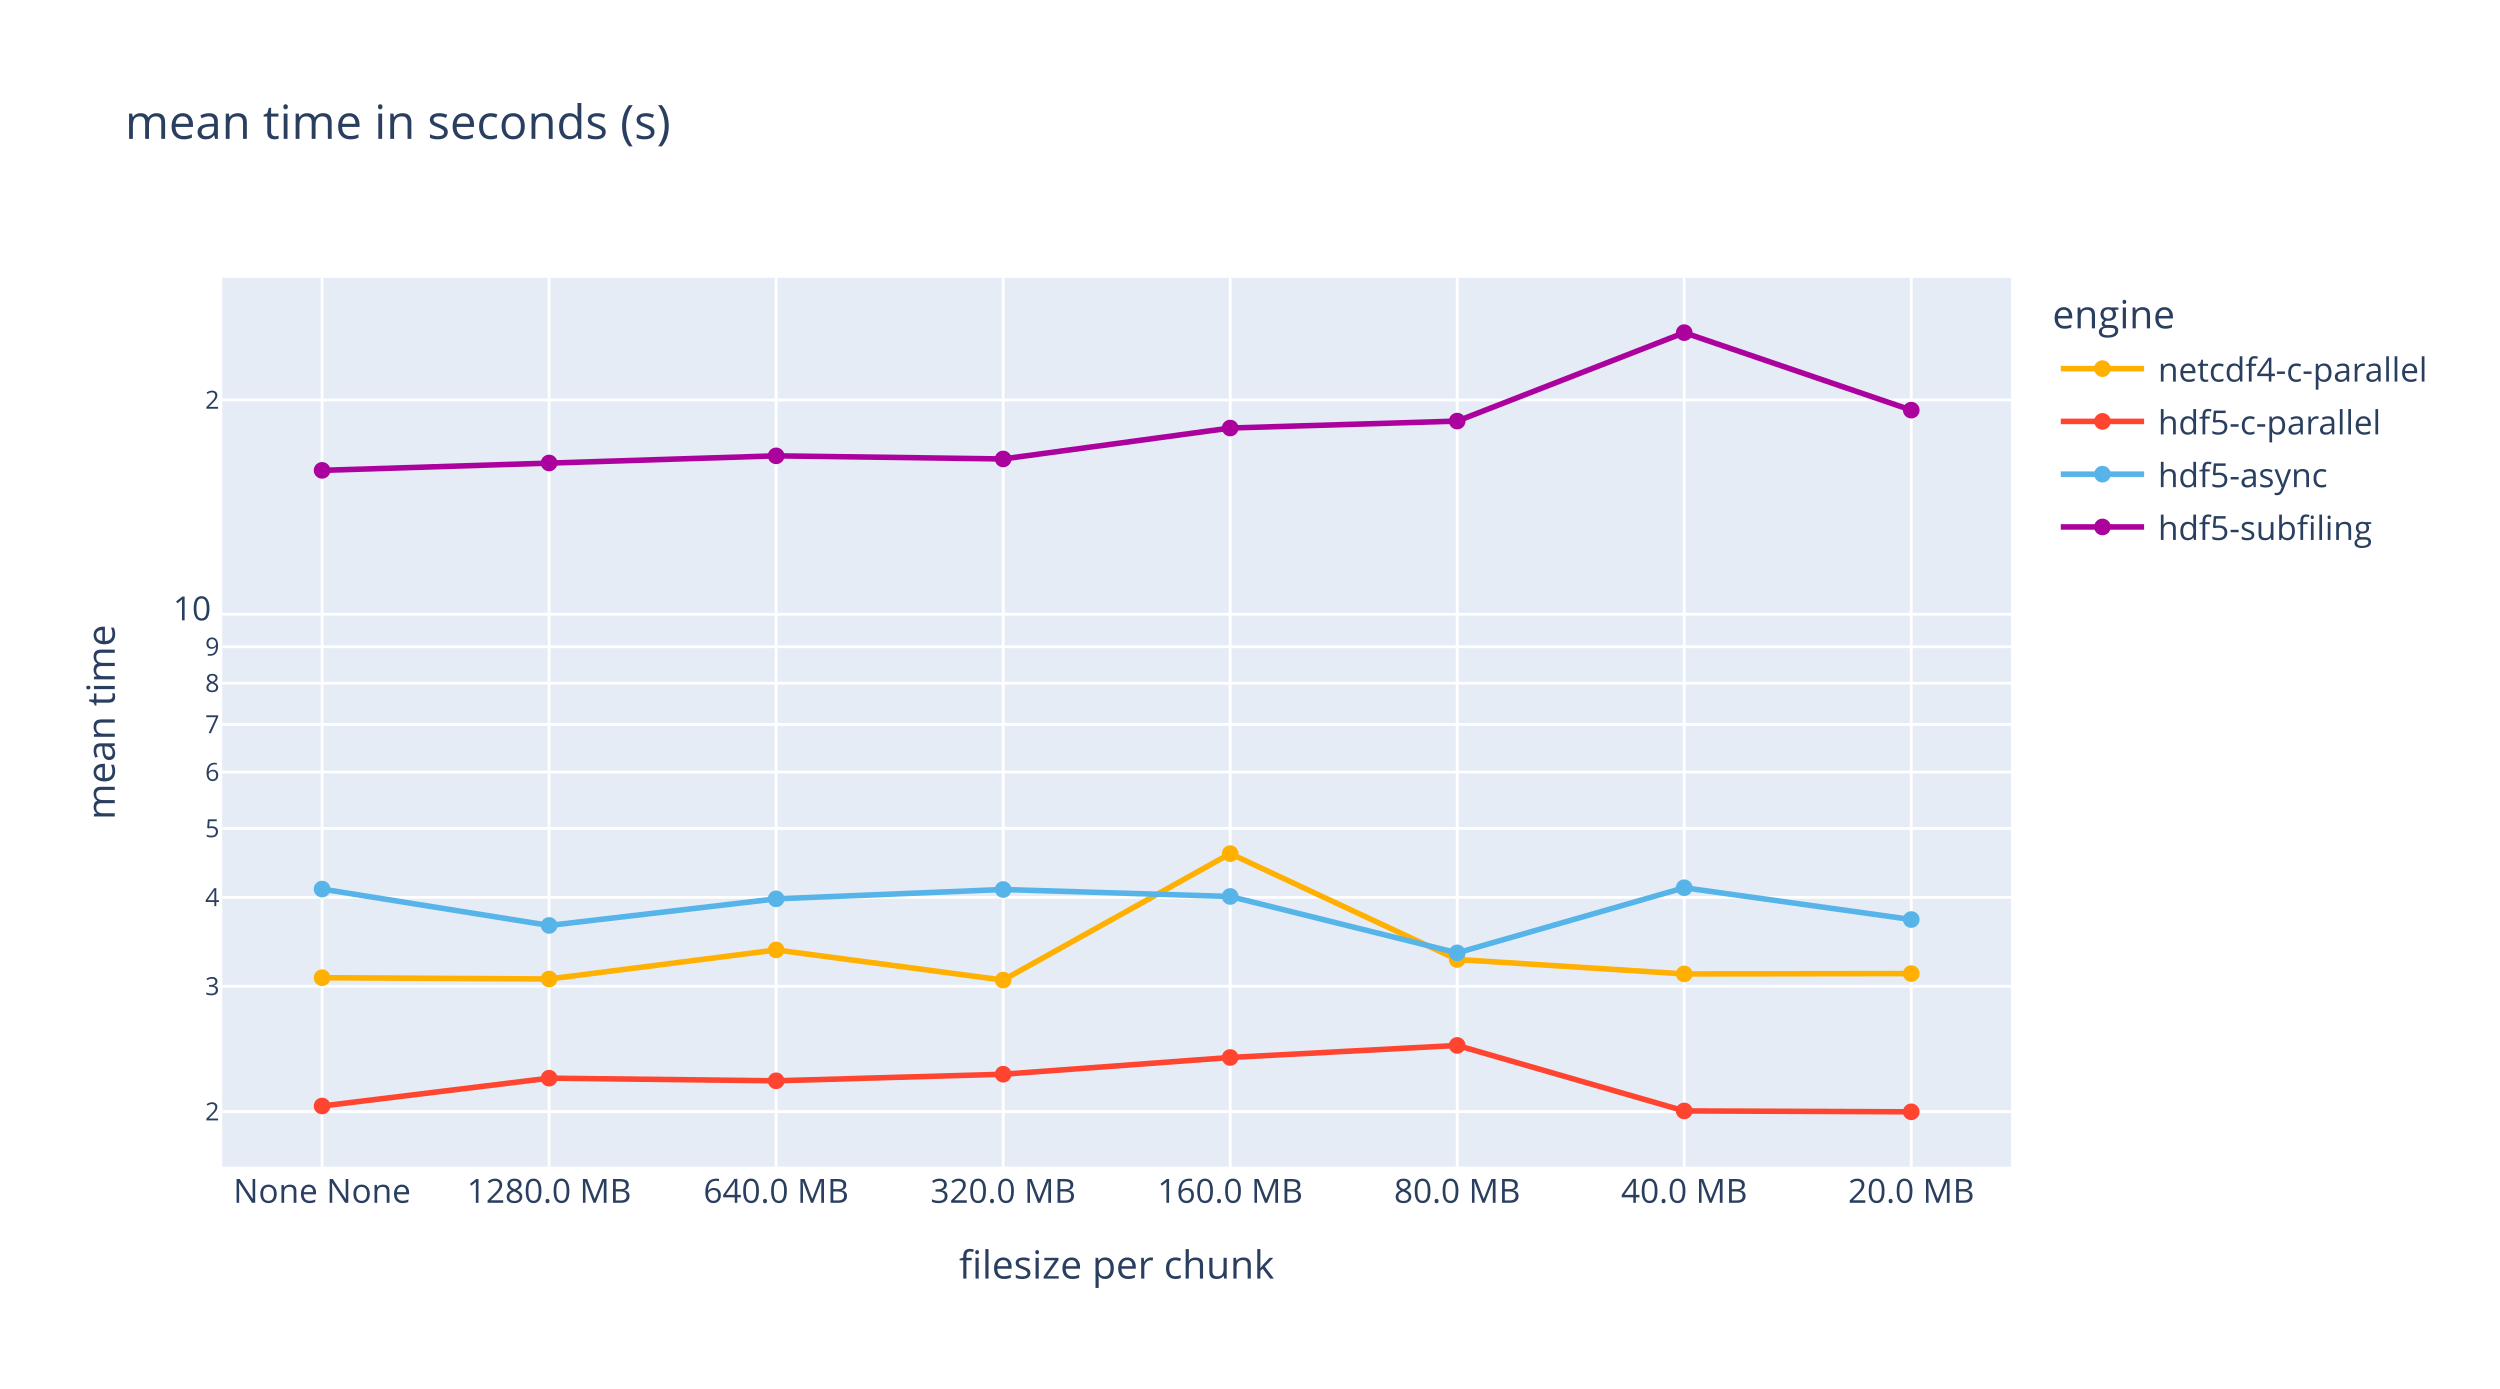
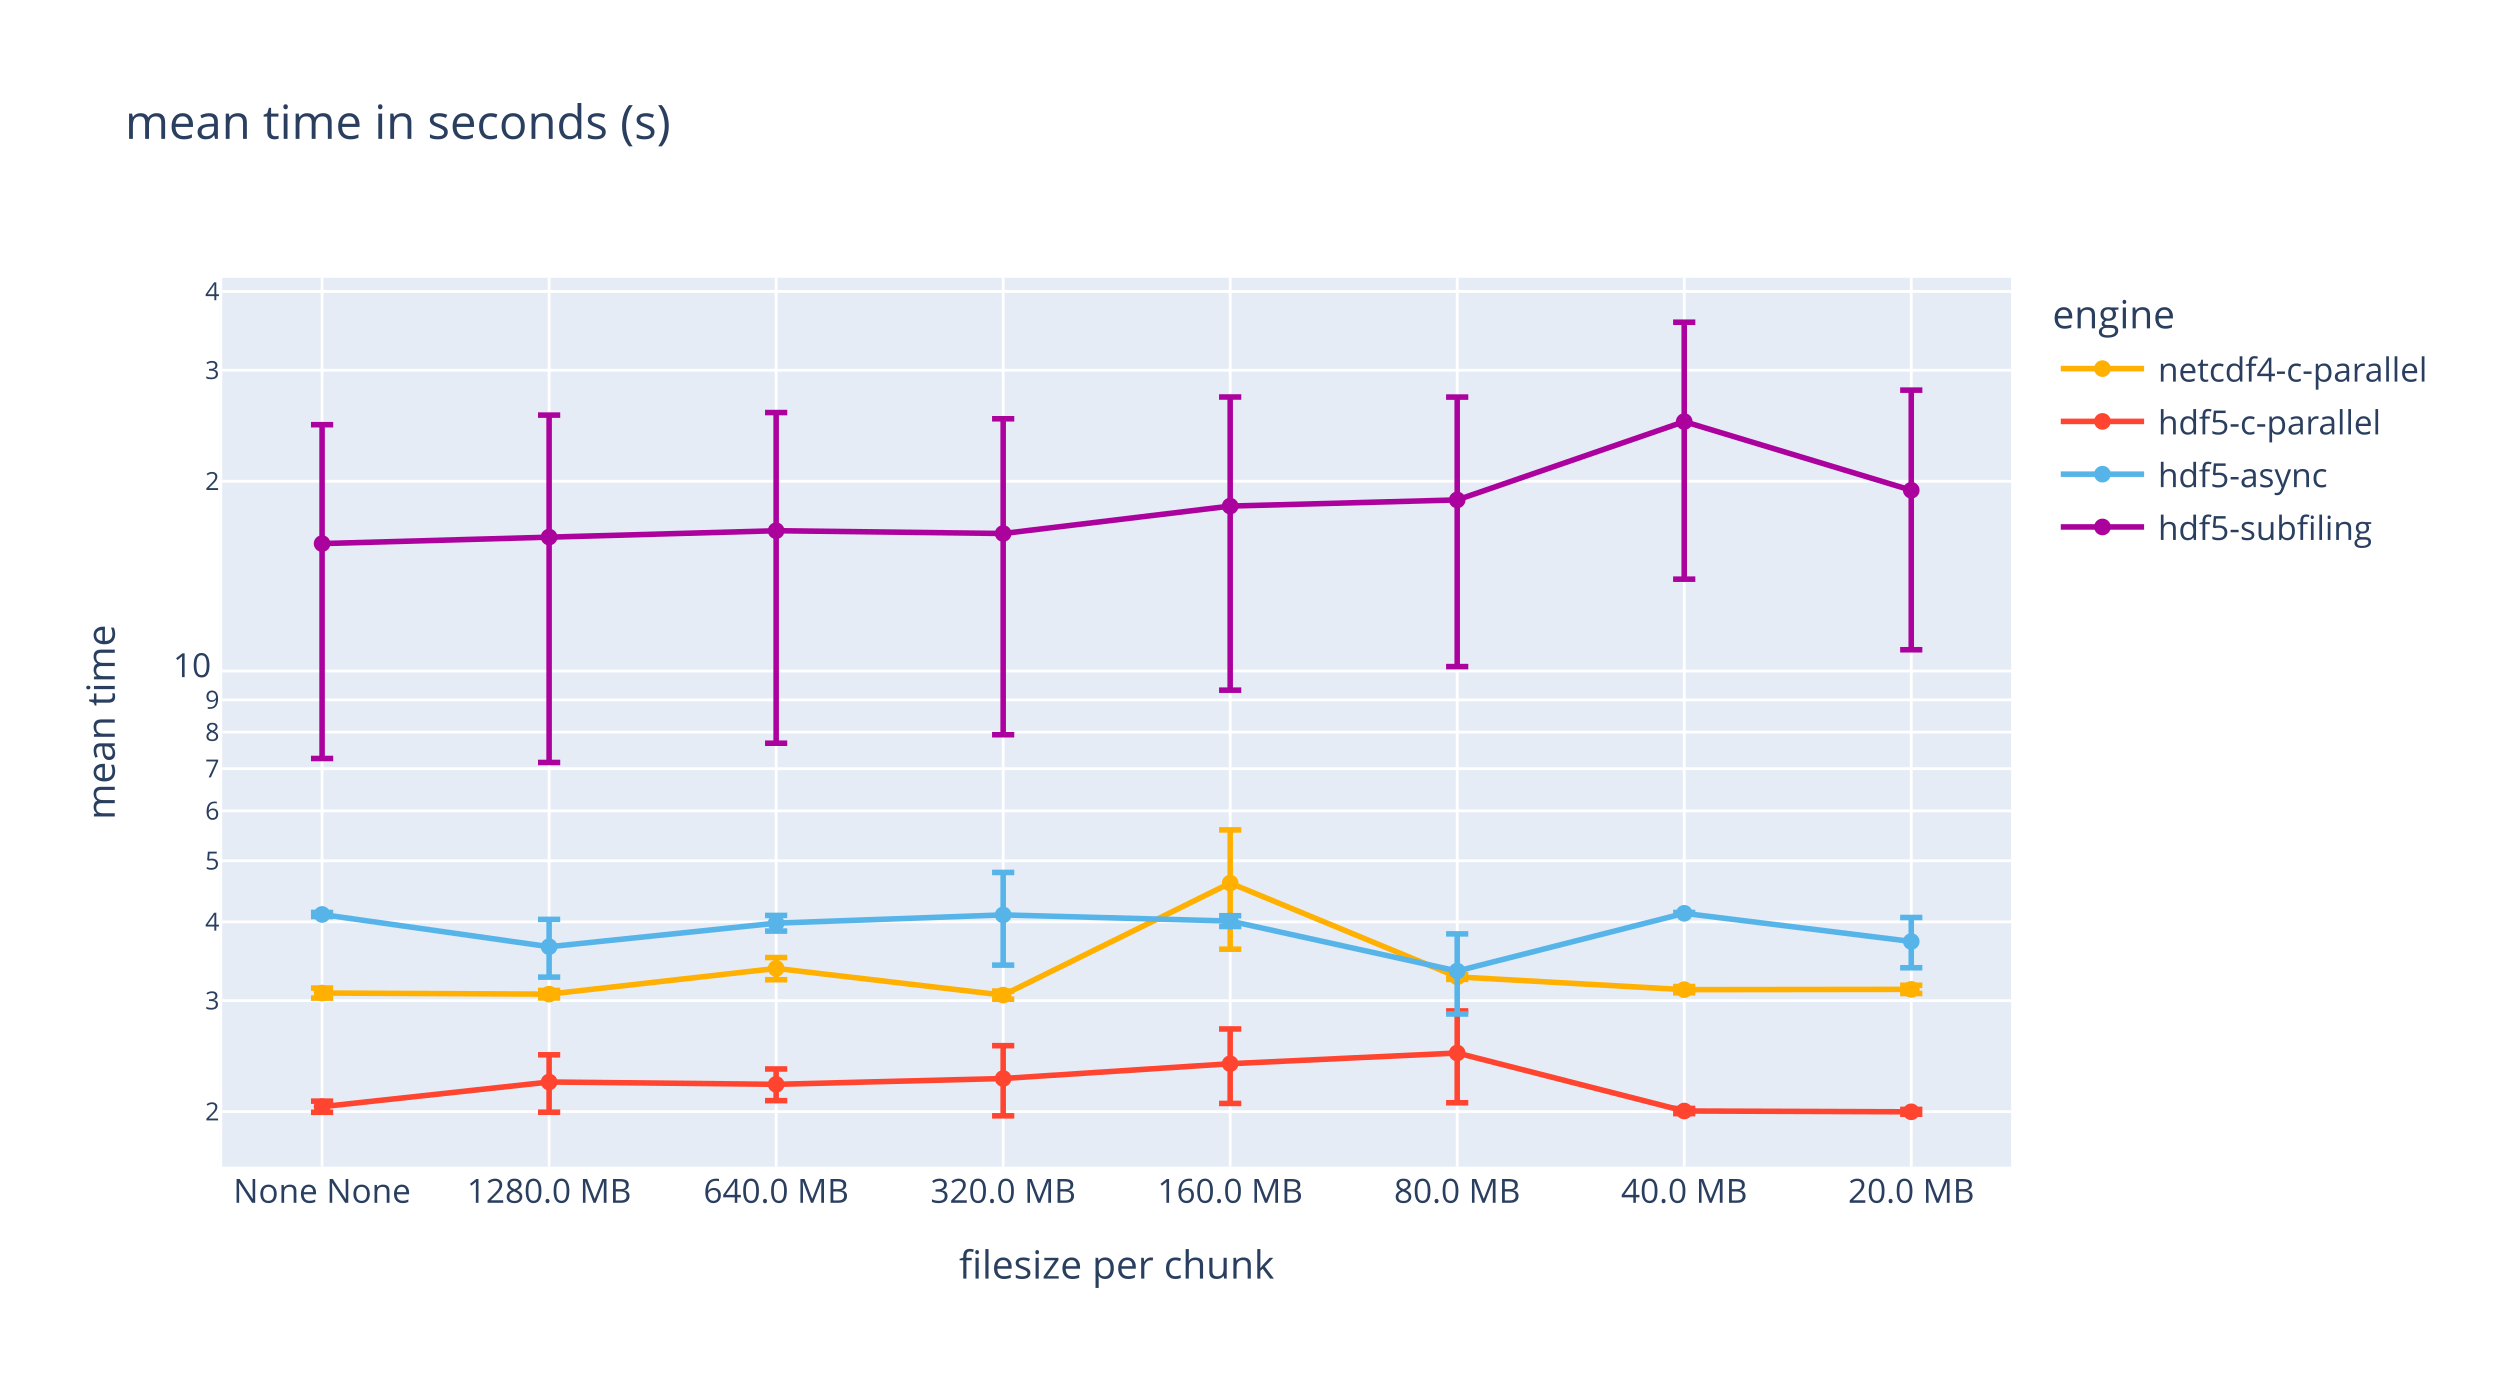
<svg xmlns="http://www.w3.org/2000/svg" class="main-svg" width="900" height="500" style="" viewBox="0 0 900 500">
  <rect x="0" y="0" width="900" height="500" style="fill: rgb(255, 255, 255); fill-opacity: 1;" />
-   <defs id="defs-ee83b2">
+   <defs id="defs-cbd67e">
    <g class="clips">
-       <clipPath id="clipee83b2xyplot" class="plotclip">
+       <clipPath id="clipcbd67exyplot" class="plotclip">
        <rect width="644" height="320" />
      </clipPath>
-       <clipPath class="axesclip" id="clipee83b2x">
+       <clipPath class="axesclip" id="clipcbd67ex">
        <rect x="80" y="0" width="644" height="500" />
      </clipPath>
-       <clipPath class="axesclip" id="clipee83b2y">
+       <clipPath class="axesclip" id="clipcbd67ey">
        <rect x="0" y="100" width="900" height="320" />
      </clipPath>
-       <clipPath class="axesclip" id="clipee83b2xy">
+       <clipPath class="axesclip" id="clipcbd67exy">
        <rect x="80" y="100" width="644" height="320" />
      </clipPath>
    </g>
    <g class="gradients" />
    <g class="patterns" />
  </defs>
  <g class="bglayer">
    <rect class="bg" x="80" y="100" width="644" height="320" style="fill: rgb(229, 236, 246); fill-opacity: 1; stroke-width: 0;" />
  </g>
  <g class="layer-below">
    <g class="imagelayer" />
    <g class="shapelayer" />
  </g>
  <g class="cartesianlayer">
    <g class="subplot xy">
      <g class="layer-subplot">
        <g class="shapelayer" />
        <g class="imagelayer" />
      </g>
      <g class="minor-gridlayer">
        <g class="x" />
        <g class="y" />
      </g>
      <g class="gridlayer">
        <g class="x">
          <path class="xgrid crisp" transform="translate(115.95,0)" d="M0,100v320" style="stroke: rgb(255, 255, 255); stroke-opacity: 1; stroke-width: 1px;" />
          <path class="xgrid crisp" transform="translate(197.68,0)" d="M0,100v320" style="stroke: rgb(255, 255, 255); stroke-opacity: 1; stroke-width: 1px;" />
          <path class="xgrid crisp" transform="translate(279.41,0)" d="M0,100v320" style="stroke: rgb(255, 255, 255); stroke-opacity: 1; stroke-width: 1px;" />
          <path class="xgrid crisp" transform="translate(361.14,0)" d="M0,100v320" style="stroke: rgb(255, 255, 255); stroke-opacity: 1; stroke-width: 1px;" />
          <path class="xgrid crisp" transform="translate(442.86,0)" d="M0,100v320" style="stroke: rgb(255, 255, 255); stroke-opacity: 1; stroke-width: 1px;" />
          <path class="xgrid crisp" transform="translate(524.59,0)" d="M0,100v320" style="stroke: rgb(255, 255, 255); stroke-opacity: 1; stroke-width: 1px;" />
          <path class="xgrid crisp" transform="translate(606.32,0)" d="M0,100v320" style="stroke: rgb(255, 255, 255); stroke-opacity: 1; stroke-width: 1px;" />
          <path class="xgrid crisp" transform="translate(688.05,0)" d="M0,100v320" style="stroke: rgb(255, 255, 255); stroke-opacity: 1; stroke-width: 1px;" />
        </g>
        <g class="y">
-           <path class="ygrid crisp" transform="translate(0,400.18)" d="M80,0h644" style="stroke: rgb(255, 255, 255); stroke-opacity: 1; stroke-width: 1px;" />
-           <path class="ygrid crisp" transform="translate(0,355.07)" d="M80,0h644" style="stroke: rgb(255, 255, 255); stroke-opacity: 1; stroke-width: 1px;" />
-           <path class="ygrid crisp" transform="translate(0,323.06)" d="M80,0h644" style="stroke: rgb(255, 255, 255); stroke-opacity: 1; stroke-width: 1px;" />
-           <path class="ygrid crisp" transform="translate(0,298.24)" d="M80,0h644" style="stroke: rgb(255, 255, 255); stroke-opacity: 1; stroke-width: 1px;" />
-           <path class="ygrid crisp" transform="translate(0,277.95)" d="M80,0h644" style="stroke: rgb(255, 255, 255); stroke-opacity: 1; stroke-width: 1px;" />
-           <path class="ygrid crisp" transform="translate(0,260.8)" d="M80,0h644" style="stroke: rgb(255, 255, 255); stroke-opacity: 1; stroke-width: 1px;" />
-           <path class="ygrid crisp" transform="translate(0,245.94)" d="M80,0h644" style="stroke: rgb(255, 255, 255); stroke-opacity: 1; stroke-width: 1px;" />
-           <path class="ygrid crisp" transform="translate(0,232.84)" d="M80,0h644" style="stroke: rgb(255, 255, 255); stroke-opacity: 1; stroke-width: 1px;" />
-           <path class="ygrid crisp" transform="translate(0,221.12)" d="M80,0h644" style="stroke: rgb(255, 255, 255); stroke-opacity: 1; stroke-width: 1px;" />
-           <path class="ygrid crisp" transform="translate(0,143.99)" d="M80,0h644" style="stroke: rgb(255, 255, 255); stroke-opacity: 1; stroke-width: 1px;" />
+           <path class="ygrid crisp" transform="translate(0,400.19)" d="M80,0h644" style="stroke: rgb(255, 255, 255); stroke-opacity: 1; stroke-width: 1px;" />
+           <path class="ygrid crisp" transform="translate(0,360.23)" d="M80,0h644" style="stroke: rgb(255, 255, 255); stroke-opacity: 1; stroke-width: 1px;" />
+           <path class="ygrid crisp" transform="translate(0,331.88)" d="M80,0h644" style="stroke: rgb(255, 255, 255); stroke-opacity: 1; stroke-width: 1px;" />
+           <path class="ygrid crisp" transform="translate(0,309.88)" d="M80,0h644" style="stroke: rgb(255, 255, 255); stroke-opacity: 1; stroke-width: 1px;" />
+           <path class="ygrid crisp" transform="translate(0,291.91)" d="M80,0h644" style="stroke: rgb(255, 255, 255); stroke-opacity: 1; stroke-width: 1px;" />
+           <path class="ygrid crisp" transform="translate(0,276.72)" d="M80,0h644" style="stroke: rgb(255, 255, 255); stroke-opacity: 1; stroke-width: 1px;" />
+           <path class="ygrid crisp" transform="translate(0,263.56)" d="M80,0h644" style="stroke: rgb(255, 255, 255); stroke-opacity: 1; stroke-width: 1px;" />
+           <path class="ygrid crisp" transform="translate(0,251.95)" d="M80,0h644" style="stroke: rgb(255, 255, 255); stroke-opacity: 1; stroke-width: 1px;" />
+           <path class="ygrid crisp" transform="translate(0,241.57)" d="M80,0h644" style="stroke: rgb(255, 255, 255); stroke-opacity: 1; stroke-width: 1px;" />
+           <path class="ygrid crisp" transform="translate(0,173.25)" d="M80,0h644" style="stroke: rgb(255, 255, 255); stroke-opacity: 1; stroke-width: 1px;" />
+           <path class="ygrid crisp" transform="translate(0,133.29)" d="M80,0h644" style="stroke: rgb(255, 255, 255); stroke-opacity: 1; stroke-width: 1px;" />
+           <path class="ygrid crisp" transform="translate(0,104.93)" d="M80,0h644" style="stroke: rgb(255, 255, 255); stroke-opacity: 1; stroke-width: 1px;" />
        </g>
      </g>
      <g class="zerolinelayer" />
      <g class="layer-between">
        <g class="shapelayer" />
        <g class="imagelayer" />
      </g>
      <path class="xlines-below" />
      <path class="ylines-below" />
      <g class="overlines-below" />
      <g class="xaxislayer-below" />
      <g class="yaxislayer-below" />
      <g class="overaxes-below" />
      <g class="overplot">
-         <g class="xy" transform="translate(80,100)" clip-path="url(#clipee83b2xyplot)">
+         <g class="xy" transform="translate(80,100)" clip-path="url(#clipcbd67exyplot)">
          <g class="scatterlayer mlayer">
-             <g class="trace scatter traceee049a" style="stroke-miterlimit: 2; opacity: 1;">
+             <g class="trace scatter trace03aa80" style="stroke-miterlimit: 2; opacity: 1;">
              <g class="fills" />
-               <g class="errorbars" />
+               <g class="errorbars">
+                 <g class="errorbar">
+                   <path class="yerror" d="M31.95,255.71h8m-4,0V259.31m-4,0h8" style="vector-effect: none; stroke-width: 2px; stroke: rgb(255, 176, 0); stroke-opacity: 1;" />
+                 </g>
+                 <g class="errorbar">
+                   <path class="yerror" d="M113.68,256.56h8m-4,0V259.24m-4,0h8" style="vector-effect: none; stroke-width: 2px; stroke: rgb(255, 176, 0); stroke-opacity: 1;" />
+                 </g>
+                 <g class="errorbar">
+                   <path class="yerror" d="M195.41,244.72h8m-4,0V252.7m-4,0h8" style="vector-effect: none; stroke-width: 2px; stroke: rgb(255, 176, 0); stroke-opacity: 1;" />
+                 </g>
+                 <g class="errorbar">
+                   <path class="yerror" d="M277.14,256.79h8m-4,0V259.71m-4,0h8" style="vector-effect: none; stroke-width: 2px; stroke: rgb(255, 176, 0); stroke-opacity: 1;" />
+                 </g>
+                 <g class="errorbar">
+                   <path class="yerror" d="M358.86,198.76h8m-4,0V241.71m-4,0h8" style="vector-effect: none; stroke-width: 2px; stroke: rgb(255, 176, 0); stroke-opacity: 1;" />
+                 </g>
+                 <g class="errorbar">
+                   <path class="yerror" d="M440.59,250.77h8m-4,0V252.59m-4,0h8" style="vector-effect: none; stroke-width: 2px; stroke: rgb(255, 176, 0); stroke-opacity: 1;" />
+                 </g>
+                 <g class="errorbar">
+                   <path class="yerror" d="M522.32,255.16h8m-4,0V257.41m-4,0h8" style="vector-effect: none; stroke-width: 2px; stroke: rgb(255, 176, 0); stroke-opacity: 1;" />
+                 </g>
+                 <g class="errorbar">
+                   <path class="yerror" d="M604.05,254.7h8m-4,0V257.66m-4,0h8" style="vector-effect: none; stroke-width: 2px; stroke: rgb(255, 176, 0); stroke-opacity: 1;" />
+                 </g>
+               </g>
              <g class="lines">
-                 <path class="js-line" d="M35.95,251.98L117.68,252.43L199.41,241.98L281.14,252.83L362.86,207.3L444.59,245.42L526.32,250.61L608.05,250.49" style="vector-effect: none; fill: none; stroke: rgb(255, 176, 0); stroke-opacity: 1; stroke-width: 2px; opacity: 1;" />
+                 <path class="js-line" d="M35.95,257.49L117.68,257.89L199.41,248.63L281.14,258.24L362.86,217.91L444.59,251.68L526.32,256.28L608.05,256.17" style="vector-effect: none; fill: none; stroke: rgb(255, 176, 0); stroke-opacity: 1; stroke-width: 2px; opacity: 1;" />
              </g>
              <g class="points">
-                 <path class="point plotly-customdata" transform="translate(35.95,251.98)" d="M3,0A3,3 0 1,1 0,-3A3,3 0 0,1 3,0Z" style="opacity: 1; stroke-width: 0px; fill: rgb(255, 176, 0); fill-opacity: 1;" />
-                 <path class="point plotly-customdata" transform="translate(117.68,252.43)" d="M3,0A3,3 0 1,1 0,-3A3,3 0 0,1 3,0Z" style="opacity: 1; stroke-width: 0px; fill: rgb(255, 176, 0); fill-opacity: 1;" />
-                 <path class="point plotly-customdata" transform="translate(199.41,241.98)" d="M3,0A3,3 0 1,1 0,-3A3,3 0 0,1 3,0Z" style="opacity: 1; stroke-width: 0px; fill: rgb(255, 176, 0); fill-opacity: 1;" />
-                 <path class="point plotly-customdata" transform="translate(281.14,252.83)" d="M3,0A3,3 0 1,1 0,-3A3,3 0 0,1 3,0Z" style="opacity: 1; stroke-width: 0px; fill: rgb(255, 176, 0); fill-opacity: 1;" />
-                 <path class="point plotly-customdata" transform="translate(362.86,207.3)" d="M3,0A3,3 0 1,1 0,-3A3,3 0 0,1 3,0Z" style="opacity: 1; stroke-width: 0px; fill: rgb(255, 176, 0); fill-opacity: 1;" />
-                 <path class="point plotly-customdata" transform="translate(444.59,245.42)" d="M3,0A3,3 0 1,1 0,-3A3,3 0 0,1 3,0Z" style="opacity: 1; stroke-width: 0px; fill: rgb(255, 176, 0); fill-opacity: 1;" />
-                 <path class="point plotly-customdata" transform="translate(526.32,250.61)" d="M3,0A3,3 0 1,1 0,-3A3,3 0 0,1 3,0Z" style="opacity: 1; stroke-width: 0px; fill: rgb(255, 176, 0); fill-opacity: 1;" />
-                 <path class="point plotly-customdata" transform="translate(608.05,250.49)" d="M3,0A3,3 0 1,1 0,-3A3,3 0 0,1 3,0Z" style="opacity: 1; stroke-width: 0px; fill: rgb(255, 176, 0); fill-opacity: 1;" />
+                 <path class="point plotly-customdata" transform="translate(35.95,257.49)" d="M3,0A3,3 0 1,1 0,-3A3,3 0 0,1 3,0Z" style="opacity: 1; stroke-width: 0px; fill: rgb(255, 176, 0); fill-opacity: 1;" />
+                 <path class="point plotly-customdata" transform="translate(117.68,257.89)" d="M3,0A3,3 0 1,1 0,-3A3,3 0 0,1 3,0Z" style="opacity: 1; stroke-width: 0px; fill: rgb(255, 176, 0); fill-opacity: 1;" />
+                 <path class="point plotly-customdata" transform="translate(199.41,248.63)" d="M3,0A3,3 0 1,1 0,-3A3,3 0 0,1 3,0Z" style="opacity: 1; stroke-width: 0px; fill: rgb(255, 176, 0); fill-opacity: 1;" />
+                 <path class="point plotly-customdata" transform="translate(281.14,258.24)" d="M3,0A3,3 0 1,1 0,-3A3,3 0 0,1 3,0Z" style="opacity: 1; stroke-width: 0px; fill: rgb(255, 176, 0); fill-opacity: 1;" />
+                 <path class="point plotly-customdata" transform="translate(362.86,217.91)" d="M3,0A3,3 0 1,1 0,-3A3,3 0 0,1 3,0Z" style="opacity: 1; stroke-width: 0px; fill: rgb(255, 176, 0); fill-opacity: 1;" />
+                 <path class="point plotly-customdata" transform="translate(444.59,251.68)" d="M3,0A3,3 0 1,1 0,-3A3,3 0 0,1 3,0Z" style="opacity: 1; stroke-width: 0px; fill: rgb(255, 176, 0); fill-opacity: 1;" />
+                 <path class="point plotly-customdata" transform="translate(526.32,256.28)" d="M3,0A3,3 0 1,1 0,-3A3,3 0 0,1 3,0Z" style="opacity: 1; stroke-width: 0px; fill: rgb(255, 176, 0); fill-opacity: 1;" />
+                 <path class="point plotly-customdata" transform="translate(608.05,256.17)" d="M3,0A3,3 0 1,1 0,-3A3,3 0 0,1 3,0Z" style="opacity: 1; stroke-width: 0px; fill: rgb(255, 176, 0); fill-opacity: 1;" />
              </g>
              <g class="text" />
            </g>
-             <g class="trace scatter trace63696f" style="stroke-miterlimit: 2; opacity: 1;">
+             <g class="trace scatter trace35d9d4" style="stroke-miterlimit: 2; opacity: 1;">
              <g class="fills" />
-               <g class="errorbars" />
+               <g class="errorbars">
+                 <g class="errorbar">
+                   <path class="yerror" d="M31.95,296.41h8m-4,0V300.43m-4,0h8" style="vector-effect: none; stroke-width: 2px; stroke: rgb(255, 68, 48); stroke-opacity: 1;" />
+                 </g>
+                 <g class="errorbar">
+                   <path class="yerror" d="M113.68,279.73h8m-4,0V300.4m-4,0h8" style="vector-effect: none; stroke-width: 2px; stroke: rgb(255, 68, 48); stroke-opacity: 1;" />
+                 </g>
+                 <g class="errorbar">
+                   <path class="yerror" d="M195.41,284.83h8m-4,0V296.23m-4,0h8" style="vector-effect: none; stroke-width: 2px; stroke: rgb(255, 68, 48); stroke-opacity: 1;" />
+                 </g>
+                 <g class="errorbar">
+                   <path class="yerror" d="M277.14,276.44h8m-4,0V301.7m-4,0h8" style="vector-effect: none; stroke-width: 2px; stroke: rgb(255, 68, 48); stroke-opacity: 1;" />
+                 </g>
+                 <g class="errorbar">
+                   <path class="yerror" d="M358.86,270.43h8m-4,0V297.24m-4,0h8" style="vector-effect: none; stroke-width: 2px; stroke: rgb(255, 68, 48); stroke-opacity: 1;" />
+                 </g>
+                 <g class="errorbar">
+                   <path class="yerror" d="M440.59,263.93h8m-4,0V296.99m-4,0h8" style="vector-effect: none; stroke-width: 2px; stroke: rgb(255, 68, 48); stroke-opacity: 1;" />
+                 </g>
+                 <g class="errorbar">
+                   <path class="yerror" d="M522.32,299.04h8m-4,0V300.9m-4,0h8" style="vector-effect: none; stroke-width: 2px; stroke: rgb(255, 68, 48); stroke-opacity: 1;" />
+                 </g>
+                 <g class="errorbar">
+                   <path class="yerror" d="M604.05,299.39h8m-4,0V301.12m-4,0h8" style="vector-effect: none; stroke-width: 2px; stroke: rgb(255, 68, 48); stroke-opacity: 1;" />
+                 </g>
+               </g>
              <g class="lines">
-                 <path class="js-line" d="M35.95,298.16L117.68,288.14L199.41,289.09L281.14,286.72L362.86,280.69L444.59,276.35L526.32,299.93L608.05,300.25" style="vector-effect: none; fill: none; stroke: rgb(255, 68, 48); stroke-opacity: 1; stroke-width: 2px; opacity: 1;" />
+                 <path class="js-line" d="M35.95,298.4L117.68,289.52L199.41,290.36L281.14,288.26L362.86,282.93L444.59,279.08L526.32,299.96L608.05,300.25" style="vector-effect: none; fill: none; stroke: rgb(255, 68, 48); stroke-opacity: 1; stroke-width: 2px; opacity: 1;" />
              </g>
              <g class="points">
-                 <path class="point plotly-customdata" transform="translate(35.95,298.16)" d="M3,0A3,3 0 1,1 0,-3A3,3 0 0,1 3,0Z" style="opacity: 1; stroke-width: 0px; fill: rgb(255, 68, 48); fill-opacity: 1;" />
-                 <path class="point plotly-customdata" transform="translate(117.68,288.14)" d="M3,0A3,3 0 1,1 0,-3A3,3 0 0,1 3,0Z" style="opacity: 1; stroke-width: 0px; fill: rgb(255, 68, 48); fill-opacity: 1;" />
-                 <path class="point plotly-customdata" transform="translate(199.41,289.09)" d="M3,0A3,3 0 1,1 0,-3A3,3 0 0,1 3,0Z" style="opacity: 1; stroke-width: 0px; fill: rgb(255, 68, 48); fill-opacity: 1;" />
-                 <path class="point plotly-customdata" transform="translate(281.14,286.72)" d="M3,0A3,3 0 1,1 0,-3A3,3 0 0,1 3,0Z" style="opacity: 1; stroke-width: 0px; fill: rgb(255, 68, 48); fill-opacity: 1;" />
-                 <path class="point plotly-customdata" transform="translate(362.86,280.69)" d="M3,0A3,3 0 1,1 0,-3A3,3 0 0,1 3,0Z" style="opacity: 1; stroke-width: 0px; fill: rgb(255, 68, 48); fill-opacity: 1;" />
-                 <path class="point plotly-customdata" transform="translate(444.59,276.35)" d="M3,0A3,3 0 1,1 0,-3A3,3 0 0,1 3,0Z" style="opacity: 1; stroke-width: 0px; fill: rgb(255, 68, 48); fill-opacity: 1;" />
-                 <path class="point plotly-customdata" transform="translate(526.32,299.93)" d="M3,0A3,3 0 1,1 0,-3A3,3 0 0,1 3,0Z" style="opacity: 1; stroke-width: 0px; fill: rgb(255, 68, 48); fill-opacity: 1;" />
+                 <path class="point plotly-customdata" transform="translate(35.95,298.4)" d="M3,0A3,3 0 1,1 0,-3A3,3 0 0,1 3,0Z" style="opacity: 1; stroke-width: 0px; fill: rgb(255, 68, 48); fill-opacity: 1;" />
+                 <path class="point plotly-customdata" transform="translate(117.68,289.52)" d="M3,0A3,3 0 1,1 0,-3A3,3 0 0,1 3,0Z" style="opacity: 1; stroke-width: 0px; fill: rgb(255, 68, 48); fill-opacity: 1;" />
+                 <path class="point plotly-customdata" transform="translate(199.41,290.36)" d="M3,0A3,3 0 1,1 0,-3A3,3 0 0,1 3,0Z" style="opacity: 1; stroke-width: 0px; fill: rgb(255, 68, 48); fill-opacity: 1;" />
+                 <path class="point plotly-customdata" transform="translate(281.14,288.26)" d="M3,0A3,3 0 1,1 0,-3A3,3 0 0,1 3,0Z" style="opacity: 1; stroke-width: 0px; fill: rgb(255, 68, 48); fill-opacity: 1;" />
+                 <path class="point plotly-customdata" transform="translate(362.86,282.93)" d="M3,0A3,3 0 1,1 0,-3A3,3 0 0,1 3,0Z" style="opacity: 1; stroke-width: 0px; fill: rgb(255, 68, 48); fill-opacity: 1;" />
+                 <path class="point plotly-customdata" transform="translate(444.59,279.08)" d="M3,0A3,3 0 1,1 0,-3A3,3 0 0,1 3,0Z" style="opacity: 1; stroke-width: 0px; fill: rgb(255, 68, 48); fill-opacity: 1;" />
+                 <path class="point plotly-customdata" transform="translate(526.32,299.96)" d="M3,0A3,3 0 1,1 0,-3A3,3 0 0,1 3,0Z" style="opacity: 1; stroke-width: 0px; fill: rgb(255, 68, 48); fill-opacity: 1;" />
                <path class="point plotly-customdata" transform="translate(608.05,300.25)" d="M3,0A3,3 0 1,1 0,-3A3,3 0 0,1 3,0Z" style="opacity: 1; stroke-width: 0px; fill: rgb(255, 68, 48); fill-opacity: 1;" />
              </g>
              <g class="text" />
            </g>
-             <g class="trace scatter tracef0e44a" style="stroke-miterlimit: 2; opacity: 1;">
+             <g class="trace scatter trace19da3f" style="stroke-miterlimit: 2; opacity: 1;">
              <g class="fills" />
-               <g class="errorbars" />
+               <g class="errorbars">
+                 <g class="errorbar">
+                   <path class="yerror" d="M31.95,228.48h8m-4,0V229.95m-4,0h8" style="vector-effect: none; stroke-width: 2px; stroke: rgb(86, 180, 233); stroke-opacity: 1;" />
+                 </g>
+                 <g class="errorbar">
+                   <path class="yerror" d="M113.68,230.98h8m-4,0V251.76m-4,0h8" style="vector-effect: none; stroke-width: 2px; stroke: rgb(86, 180, 233); stroke-opacity: 1;" />
+                 </g>
+                 <g class="errorbar">
+                   <path class="yerror" d="M195.41,229.55h8m-4,0V235.19m-4,0h8" style="vector-effect: none; stroke-width: 2px; stroke: rgb(86, 180, 233); stroke-opacity: 1;" />
+                 </g>
+                 <g class="errorbar">
+                   <path class="yerror" d="M277.14,214.08h8m-4,0V247.44m-4,0h8" style="vector-effect: none; stroke-width: 2px; stroke: rgb(86, 180, 233); stroke-opacity: 1;" />
+                 </g>
+                 <g class="errorbar">
+                   <path class="yerror" d="M358.86,229.66h8m-4,0V233.53m-4,0h8" style="vector-effect: none; stroke-width: 2px; stroke: rgb(86, 180, 233); stroke-opacity: 1;" />
+                 </g>
+                 <g class="errorbar">
+                   <path class="yerror" d="M440.59,236.2h8m-4,0V265.04m-4,0h8" style="vector-effect: none; stroke-width: 2px; stroke: rgb(86, 180, 233); stroke-opacity: 1;" />
+                 </g>
+                 <g class="errorbar">
+                   <path class="yerror" d="M522.32,228.48h8m-4,0V229.11m-4,0h8" style="vector-effect: none; stroke-width: 2px; stroke: rgb(86, 180, 233); stroke-opacity: 1;" />
+                 </g>
+                 <g class="errorbar">
+                   <path class="yerror" d="M604.05,230.3h8m-4,0V248.39m-4,0h8" style="vector-effect: none; stroke-width: 2px; stroke: rgb(86, 180, 233); stroke-opacity: 1;" />
+                 </g>
+               </g>
              <g class="lines">
-                 <path class="js-line" d="M35.95,220.06L117.68,233.16L199.41,223.58L281.14,220.22L362.86,222.73L444.59,243.04L526.32,219.58L608.05,231.03" style="vector-effect: none; fill: none; stroke: rgb(86, 180, 233); stroke-opacity: 1; stroke-width: 2px; opacity: 1;" />
+                 <path class="js-line" d="M35.95,229.21L117.68,240.82L199.41,232.33L281.14,229.36L362.86,231.58L444.59,249.57L526.32,228.79L608.05,238.93" style="vector-effect: none; fill: none; stroke: rgb(86, 180, 233); stroke-opacity: 1; stroke-width: 2px; opacity: 1;" />
              </g>
              <g class="points">
-                 <path class="point plotly-customdata" transform="translate(35.95,220.06)" d="M3,0A3,3 0 1,1 0,-3A3,3 0 0,1 3,0Z" style="opacity: 1; stroke-width: 0px; fill: rgb(86, 180, 233); fill-opacity: 1;" />
-                 <path class="point plotly-customdata" transform="translate(117.68,233.16)" d="M3,0A3,3 0 1,1 0,-3A3,3 0 0,1 3,0Z" style="opacity: 1; stroke-width: 0px; fill: rgb(86, 180, 233); fill-opacity: 1;" />
-                 <path class="point plotly-customdata" transform="translate(199.41,223.58)" d="M3,0A3,3 0 1,1 0,-3A3,3 0 0,1 3,0Z" style="opacity: 1; stroke-width: 0px; fill: rgb(86, 180, 233); fill-opacity: 1;" />
-                 <path class="point plotly-customdata" transform="translate(281.14,220.22)" d="M3,0A3,3 0 1,1 0,-3A3,3 0 0,1 3,0Z" style="opacity: 1; stroke-width: 0px; fill: rgb(86, 180, 233); fill-opacity: 1;" />
-                 <path class="point plotly-customdata" transform="translate(362.86,222.73)" d="M3,0A3,3 0 1,1 0,-3A3,3 0 0,1 3,0Z" style="opacity: 1; stroke-width: 0px; fill: rgb(86, 180, 233); fill-opacity: 1;" />
-                 <path class="point plotly-customdata" transform="translate(444.59,243.04)" d="M3,0A3,3 0 1,1 0,-3A3,3 0 0,1 3,0Z" style="opacity: 1; stroke-width: 0px; fill: rgb(86, 180, 233); fill-opacity: 1;" />
-                 <path class="point plotly-customdata" transform="translate(526.32,219.58)" d="M3,0A3,3 0 1,1 0,-3A3,3 0 0,1 3,0Z" style="opacity: 1; stroke-width: 0px; fill: rgb(86, 180, 233); fill-opacity: 1;" />
-                 <path class="point plotly-customdata" transform="translate(608.05,231.03)" d="M3,0A3,3 0 1,1 0,-3A3,3 0 0,1 3,0Z" style="opacity: 1; stroke-width: 0px; fill: rgb(86, 180, 233); fill-opacity: 1;" />
+                 <path class="point plotly-customdata" transform="translate(35.95,229.21)" d="M3,0A3,3 0 1,1 0,-3A3,3 0 0,1 3,0Z" style="opacity: 1; stroke-width: 0px; fill: rgb(86, 180, 233); fill-opacity: 1;" />
+                 <path class="point plotly-customdata" transform="translate(117.68,240.82)" d="M3,0A3,3 0 1,1 0,-3A3,3 0 0,1 3,0Z" style="opacity: 1; stroke-width: 0px; fill: rgb(86, 180, 233); fill-opacity: 1;" />
+                 <path class="point plotly-customdata" transform="translate(199.41,232.33)" d="M3,0A3,3 0 1,1 0,-3A3,3 0 0,1 3,0Z" style="opacity: 1; stroke-width: 0px; fill: rgb(86, 180, 233); fill-opacity: 1;" />
+                 <path class="point plotly-customdata" transform="translate(281.14,229.36)" d="M3,0A3,3 0 1,1 0,-3A3,3 0 0,1 3,0Z" style="opacity: 1; stroke-width: 0px; fill: rgb(86, 180, 233); fill-opacity: 1;" />
+                 <path class="point plotly-customdata" transform="translate(362.86,231.58)" d="M3,0A3,3 0 1,1 0,-3A3,3 0 0,1 3,0Z" style="opacity: 1; stroke-width: 0px; fill: rgb(86, 180, 233); fill-opacity: 1;" />
+                 <path class="point plotly-customdata" transform="translate(444.59,249.57)" d="M3,0A3,3 0 1,1 0,-3A3,3 0 0,1 3,0Z" style="opacity: 1; stroke-width: 0px; fill: rgb(86, 180, 233); fill-opacity: 1;" />
+                 <path class="point plotly-customdata" transform="translate(526.32,228.79)" d="M3,0A3,3 0 1,1 0,-3A3,3 0 0,1 3,0Z" style="opacity: 1; stroke-width: 0px; fill: rgb(86, 180, 233); fill-opacity: 1;" />
+                 <path class="point plotly-customdata" transform="translate(608.05,238.93)" d="M3,0A3,3 0 1,1 0,-3A3,3 0 0,1 3,0Z" style="opacity: 1; stroke-width: 0px; fill: rgb(86, 180, 233); fill-opacity: 1;" />
              </g>
              <g class="text" />
            </g>
-             <g class="trace scatter trace399021" style="stroke-miterlimit: 2; opacity: 1;">
+             <g class="trace scatter trace26fca0" style="stroke-miterlimit: 2; opacity: 1;">
              <g class="fills" />
-               <g class="errorbars" />
+               <g class="errorbars">
+                 <g class="errorbar">
+                   <path class="yerror" d="M31.95,52.89h8m-4,0V173.06m-4,0h8" style="vector-effect: none; stroke-width: 2px; stroke: rgb(171, 2, 158); stroke-opacity: 1;" />
+                 </g>
+                 <g class="errorbar">
+                   <path class="yerror" d="M113.68,49.44h8m-4,0V174.49m-4,0h8" style="vector-effect: none; stroke-width: 2px; stroke: rgb(171, 2, 158); stroke-opacity: 1;" />
+                 </g>
+                 <g class="errorbar">
+                   <path class="yerror" d="M195.41,48.52h8m-4,0V167.56m-4,0h8" style="vector-effect: none; stroke-width: 2px; stroke: rgb(171, 2, 158); stroke-opacity: 1;" />
+                 </g>
+                 <g class="errorbar">
+                   <path class="yerror" d="M277.14,50.76h8m-4,0V164.5m-4,0h8" style="vector-effect: none; stroke-width: 2px; stroke: rgb(171, 2, 158); stroke-opacity: 1;" />
+                 </g>
+                 <g class="errorbar">
+                   <path class="yerror" d="M358.86,42.92h8m-4,0V148.46m-4,0h8" style="vector-effect: none; stroke-width: 2px; stroke: rgb(171, 2, 158); stroke-opacity: 1;" />
+                 </g>
+                 <g class="errorbar">
+                   <path class="yerror" d="M440.59,42.95h8m-4,0V139.98m-4,0h8" style="vector-effect: none; stroke-width: 2px; stroke: rgb(171, 2, 158); stroke-opacity: 1;" />
+                 </g>
+                 <g class="errorbar">
+                   <path class="yerror" d="M522.32,16h8m-4,0V108.5m-4,0h8" style="vector-effect: none; stroke-width: 2px; stroke: rgb(171, 2, 158); stroke-opacity: 1;" />
+                 </g>
+                 <g class="errorbar">
+                   <path class="yerror" d="M604.05,40.45h8m-4,0V133.91m-4,0h8" style="vector-effect: none; stroke-width: 2px; stroke: rgb(171, 2, 158); stroke-opacity: 1;" />
+                 </g>
+               </g>
              <g class="lines">
-                 <path class="js-line" d="M35.95,69.33L199.41,64.1L281.14,65.22L362.86,54.09L444.59,51.59L526.32,19.75L608.05,47.65" style="vector-effect: none; fill: none; stroke: rgb(171, 2, 158); stroke-opacity: 1; stroke-width: 2px; opacity: 1;" />
+                 <path class="js-line" d="M35.95,95.69L199.41,91.06L281.14,92.06L362.86,82.19L444.59,79.97L526.32,51.77L608.05,76.49" style="vector-effect: none; fill: none; stroke: rgb(171, 2, 158); stroke-opacity: 1; stroke-width: 2px; opacity: 1;" />
              </g>
              <g class="points">
-                 <path class="point plotly-customdata" transform="translate(35.95,69.33)" d="M3,0A3,3 0 1,1 0,-3A3,3 0 0,1 3,0Z" style="opacity: 1; stroke-width: 0px; fill: rgb(171, 2, 158); fill-opacity: 1;" />
-                 <path class="point plotly-customdata" transform="translate(117.68,66.67)" d="M3,0A3,3 0 1,1 0,-3A3,3 0 0,1 3,0Z" style="opacity: 1; stroke-width: 0px; fill: rgb(171, 2, 158); fill-opacity: 1;" />
-                 <path class="point plotly-customdata" transform="translate(199.41,64.1)" d="M3,0A3,3 0 1,1 0,-3A3,3 0 0,1 3,0Z" style="opacity: 1; stroke-width: 0px; fill: rgb(171, 2, 158); fill-opacity: 1;" />
-                 <path class="point plotly-customdata" transform="translate(281.14,65.22)" d="M3,0A3,3 0 1,1 0,-3A3,3 0 0,1 3,0Z" style="opacity: 1; stroke-width: 0px; fill: rgb(171, 2, 158); fill-opacity: 1;" />
-                 <path class="point plotly-customdata" transform="translate(362.86,54.09)" d="M3,0A3,3 0 1,1 0,-3A3,3 0 0,1 3,0Z" style="opacity: 1; stroke-width: 0px; fill: rgb(171, 2, 158); fill-opacity: 1;" />
-                 <path class="point plotly-customdata" transform="translate(444.59,51.59)" d="M3,0A3,3 0 1,1 0,-3A3,3 0 0,1 3,0Z" style="opacity: 1; stroke-width: 0px; fill: rgb(171, 2, 158); fill-opacity: 1;" />
-                 <path class="point plotly-customdata" transform="translate(526.32,19.75)" d="M3,0A3,3 0 1,1 0,-3A3,3 0 0,1 3,0Z" style="opacity: 1; stroke-width: 0px; fill: rgb(171, 2, 158); fill-opacity: 1;" />
-                 <path class="point plotly-customdata" transform="translate(608.05,47.65)" d="M3,0A3,3 0 1,1 0,-3A3,3 0 0,1 3,0Z" style="opacity: 1; stroke-width: 0px; fill: rgb(171, 2, 158); fill-opacity: 1;" />
+                 <path class="point plotly-customdata" transform="translate(35.95,95.69)" d="M3,0A3,3 0 1,1 0,-3A3,3 0 0,1 3,0Z" style="opacity: 1; stroke-width: 0px; fill: rgb(171, 2, 158); fill-opacity: 1;" />
+                 <path class="point plotly-customdata" transform="translate(117.68,93.34)" d="M3,0A3,3 0 1,1 0,-3A3,3 0 0,1 3,0Z" style="opacity: 1; stroke-width: 0px; fill: rgb(171, 2, 158); fill-opacity: 1;" />
+                 <path class="point plotly-customdata" transform="translate(199.41,91.06)" d="M3,0A3,3 0 1,1 0,-3A3,3 0 0,1 3,0Z" style="opacity: 1; stroke-width: 0px; fill: rgb(171, 2, 158); fill-opacity: 1;" />
+                 <path class="point plotly-customdata" transform="translate(281.14,92.06)" d="M3,0A3,3 0 1,1 0,-3A3,3 0 0,1 3,0Z" style="opacity: 1; stroke-width: 0px; fill: rgb(171, 2, 158); fill-opacity: 1;" />
+                 <path class="point plotly-customdata" transform="translate(362.86,82.19)" d="M3,0A3,3 0 1,1 0,-3A3,3 0 0,1 3,0Z" style="opacity: 1; stroke-width: 0px; fill: rgb(171, 2, 158); fill-opacity: 1;" />
+                 <path class="point plotly-customdata" transform="translate(444.59,79.97)" d="M3,0A3,3 0 1,1 0,-3A3,3 0 0,1 3,0Z" style="opacity: 1; stroke-width: 0px; fill: rgb(171, 2, 158); fill-opacity: 1;" />
+                 <path class="point plotly-customdata" transform="translate(526.32,51.77)" d="M3,0A3,3 0 1,1 0,-3A3,3 0 0,1 3,0Z" style="opacity: 1; stroke-width: 0px; fill: rgb(171, 2, 158); fill-opacity: 1;" />
+                 <path class="point plotly-customdata" transform="translate(608.05,76.49)" d="M3,0A3,3 0 1,1 0,-3A3,3 0 0,1 3,0Z" style="opacity: 1; stroke-width: 0px; fill: rgb(171, 2, 158); fill-opacity: 1;" />
              </g>
              <g class="text" />
            </g>
          </g>
        </g>
      </g>
      <path class="xlines-above crisp" d="M0,0" style="fill: none;" />
      <path class="ylines-above crisp" d="M0,0" style="fill: none;" />
      <g class="overlines-above" />
      <g class="xaxislayer-above">
        <g class="xtick">
          <text text-anchor="middle" x="0" y="433" transform="translate(115.95,0)" style="font-family: 'Open Sans', verdana, arial, sans-serif; font-size: 12px; fill: rgb(42, 63, 95); fill-opacity: 1; white-space: pre; opacity: 1;">None None</text>
        </g>
        <g class="xtick">
          <text text-anchor="middle" x="0" y="433" transform="translate(197.68,0)" style="font-family: 'Open Sans', verdana, arial, sans-serif; font-size: 12px; fill: rgb(42, 63, 95); fill-opacity: 1; white-space: pre; opacity: 1;">1280.0 MB</text>
        </g>
        <g class="xtick">
          <text text-anchor="middle" x="0" y="433" transform="translate(279.41,0)" style="font-family: 'Open Sans', verdana, arial, sans-serif; font-size: 12px; fill: rgb(42, 63, 95); fill-opacity: 1; white-space: pre; opacity: 1;">640.0 MB</text>
        </g>
        <g class="xtick">
          <text text-anchor="middle" x="0" y="433" transform="translate(361.14,0)" style="font-family: 'Open Sans', verdana, arial, sans-serif; font-size: 12px; fill: rgb(42, 63, 95); fill-opacity: 1; white-space: pre; opacity: 1;">320.0 MB</text>
        </g>
        <g class="xtick">
          <text text-anchor="middle" x="0" y="433" transform="translate(442.86,0)" style="font-family: 'Open Sans', verdana, arial, sans-serif; font-size: 12px; fill: rgb(42, 63, 95); fill-opacity: 1; white-space: pre; opacity: 1;">160.0 MB</text>
        </g>
        <g class="xtick">
          <text text-anchor="middle" x="0" y="433" transform="translate(524.59,0)" style="font-family: 'Open Sans', verdana, arial, sans-serif; font-size: 12px; fill: rgb(42, 63, 95); fill-opacity: 1; white-space: pre; opacity: 1;">80.0 MB</text>
        </g>
        <g class="xtick">
          <text text-anchor="middle" x="0" y="433" transform="translate(606.32,0)" style="font-family: 'Open Sans', verdana, arial, sans-serif; font-size: 12px; fill: rgb(42, 63, 95); fill-opacity: 1; white-space: pre; opacity: 1;">40.0 MB</text>
        </g>
        <g class="xtick">
          <text text-anchor="middle" x="0" y="433" transform="translate(688.05,0)" style="font-family: 'Open Sans', verdana, arial, sans-serif; font-size: 12px; fill: rgb(42, 63, 95); fill-opacity: 1; white-space: pre; opacity: 1;">20.0 MB</text>
        </g>
      </g>
      <g class="yaxislayer-above">
        <g class="ytick">
-           <text text-anchor="end" x="79" y="3.15" transform="translate(0,400.18)" style="font-family: 'Open Sans', verdana, arial, sans-serif; font-size: 9px; fill: rgb(42, 63, 95); fill-opacity: 1; white-space: pre; opacity: 1;">2</text>
-         </g>
-         <g class="ytick">
-           <text text-anchor="end" x="79" y="3.15" style="font-family: 'Open Sans', verdana, arial, sans-serif; font-size: 9px; fill: rgb(42, 63, 95); fill-opacity: 1; white-space: pre; opacity: 1;" transform="translate(0,355.07)">3</text>
-         </g>
-         <g class="ytick">
-           <text text-anchor="end" x="79" y="3.15" style="font-family: 'Open Sans', verdana, arial, sans-serif; font-size: 9px; fill: rgb(42, 63, 95); fill-opacity: 1; white-space: pre; opacity: 1;" transform="translate(0,323.06)">4</text>
-         </g>
-         <g class="ytick">
-           <text text-anchor="end" x="79" y="3.15" style="font-family: 'Open Sans', verdana, arial, sans-serif; font-size: 9px; fill: rgb(42, 63, 95); fill-opacity: 1; white-space: pre; opacity: 1;" transform="translate(0,298.24)">5</text>
-         </g>
-         <g class="ytick">
-           <text text-anchor="end" x="79" y="3.15" style="font-family: 'Open Sans', verdana, arial, sans-serif; font-size: 9px; fill: rgb(42, 63, 95); fill-opacity: 1; white-space: pre; opacity: 1;" transform="translate(0,277.95)">6</text>
-         </g>
-         <g class="ytick">
-           <text text-anchor="end" x="79" y="3.15" style="font-family: 'Open Sans', verdana, arial, sans-serif; font-size: 9px; fill: rgb(42, 63, 95); fill-opacity: 1; white-space: pre; opacity: 1;" transform="translate(0,260.8)">7</text>
-         </g>
-         <g class="ytick">
-           <text text-anchor="end" x="79" y="3.15" style="font-family: 'Open Sans', verdana, arial, sans-serif; font-size: 9px; fill: rgb(42, 63, 95); fill-opacity: 1; white-space: pre; opacity: 1;" transform="translate(0,245.94)">8</text>
-         </g>
-         <g class="ytick">
-           <text text-anchor="end" x="79" y="3.15" style="font-family: 'Open Sans', verdana, arial, sans-serif; font-size: 9px; fill: rgb(42, 63, 95); fill-opacity: 1; white-space: pre; opacity: 1;" transform="translate(0,232.84)">9</text>
-         </g>
-         <g class="ytick">
-           <text text-anchor="end" x="76" y="2.2" style="font-family: 'Open Sans', verdana, arial, sans-serif; font-size: 12px; fill: rgb(42, 63, 95); fill-opacity: 1; white-space: pre; opacity: 1;" transform="translate(0,221.12)">10</text>
-         </g>
-         <g class="ytick">
-           <text text-anchor="end" x="79" y="3.15" style="font-family: 'Open Sans', verdana, arial, sans-serif; font-size: 9px; fill: rgb(42, 63, 95); fill-opacity: 1; white-space: pre; opacity: 1;" transform="translate(0,143.99)">2</text>
+           <text text-anchor="end" x="79" y="3.15" transform="translate(0,400.19)" style="font-family: 'Open Sans', verdana, arial, sans-serif; font-size: 9px; fill: rgb(42, 63, 95); fill-opacity: 1; white-space: pre; opacity: 1;">2</text>
+         </g>
+         <g class="ytick">
+           <text text-anchor="end" x="79" y="3.15" style="font-family: 'Open Sans', verdana, arial, sans-serif; font-size: 9px; fill: rgb(42, 63, 95); fill-opacity: 1; white-space: pre; opacity: 1;" transform="translate(0,360.23)">3</text>
+         </g>
+         <g class="ytick">
+           <text text-anchor="end" x="79" y="3.15" style="font-family: 'Open Sans', verdana, arial, sans-serif; font-size: 9px; fill: rgb(42, 63, 95); fill-opacity: 1; white-space: pre; opacity: 1;" transform="translate(0,331.88)">4</text>
+         </g>
+         <g class="ytick">
+           <text text-anchor="end" x="79" y="3.15" style="font-family: 'Open Sans', verdana, arial, sans-serif; font-size: 9px; fill: rgb(42, 63, 95); fill-opacity: 1; white-space: pre; opacity: 1;" transform="translate(0,309.88)">5</text>
+         </g>
+         <g class="ytick">
+           <text text-anchor="end" x="79" y="3.15" style="font-family: 'Open Sans', verdana, arial, sans-serif; font-size: 9px; fill: rgb(42, 63, 95); fill-opacity: 1; white-space: pre; opacity: 1;" transform="translate(0,291.91)">6</text>
+         </g>
+         <g class="ytick">
+           <text text-anchor="end" x="79" y="3.15" style="font-family: 'Open Sans', verdana, arial, sans-serif; font-size: 9px; fill: rgb(42, 63, 95); fill-opacity: 1; white-space: pre; opacity: 1;" transform="translate(0,276.72)">7</text>
+         </g>
+         <g class="ytick">
+           <text text-anchor="end" x="79" y="3.15" style="font-family: 'Open Sans', verdana, arial, sans-serif; font-size: 9px; fill: rgb(42, 63, 95); fill-opacity: 1; white-space: pre; opacity: 1;" transform="translate(0,263.56)">8</text>
+         </g>
+         <g class="ytick">
+           <text text-anchor="end" x="79" y="3.15" style="font-family: 'Open Sans', verdana, arial, sans-serif; font-size: 9px; fill: rgb(42, 63, 95); fill-opacity: 1; white-space: pre; opacity: 1;" transform="translate(0,251.95)">9</text>
+         </g>
+         <g class="ytick">
+           <text text-anchor="end" x="76" y="2.2" style="font-family: 'Open Sans', verdana, arial, sans-serif; font-size: 12px; fill: rgb(42, 63, 95); fill-opacity: 1; white-space: pre; opacity: 1;" transform="translate(0,241.57)">10</text>
+         </g>
+         <g class="ytick">
+           <text text-anchor="end" x="79" y="3.15" style="font-family: 'Open Sans', verdana, arial, sans-serif; font-size: 9px; fill: rgb(42, 63, 95); fill-opacity: 1; white-space: pre; opacity: 1;" transform="translate(0,173.25)">2</text>
+         </g>
+         <g class="ytick">
+           <text text-anchor="end" x="79" y="3.15" style="font-family: 'Open Sans', verdana, arial, sans-serif; font-size: 9px; fill: rgb(42, 63, 95); fill-opacity: 1; white-space: pre; opacity: 1;" transform="translate(0,133.29)">3</text>
+         </g>
+         <g class="ytick">
+           <text text-anchor="end" x="79" y="3.15" style="font-family: 'Open Sans', verdana, arial, sans-serif; font-size: 9px; fill: rgb(42, 63, 95); fill-opacity: 1; white-space: pre; opacity: 1;" transform="translate(0,104.93)">4</text>
        </g>
      </g>
      <g class="overaxes-above" />
    </g>
  </g>
  <g class="polarlayer" />
  <g class="smithlayer" />
  <g class="ternarylayer" />
  <g class="geolayer" />
  <g class="funnelarealayer" />
  <g class="pielayer" />
  <g class="iciclelayer" />
  <g class="treemaplayer" />
  <g class="sunburstlayer" />
  <g class="glimages" />
-   <defs id="topdefs-ee83b2">
+   <defs id="topdefs-cbd67e">
    <g class="clips" />
-     <clipPath id="legendee83b2">
+     <clipPath id="legendcbd67e">
      <rect width="151" height="105" x="0" y="0" />
    </clipPath>
  </defs>
  <g class="layer-above">
    <g class="imagelayer" />
    <g class="shapelayer" />
  </g>
  <g class="infolayer">
    <g class="legend" pointer-events="all" transform="translate(736.88,100)">
-       <rect class="bg" shape-rendering="crispEdges" width="151" height="105" x="0" y="0" style="stroke: rgb(68, 68, 68); stroke-opacity: 1; fill: rgb(255, 255, 255); fill-opacity: 1; stroke-width: 0px;" />
-       <g class="scrollbox" transform="" clip-path="url(#legendee83b2)">
+       <rect class="bg" shape-rendering="crispEdges" style="stroke: rgb(68, 68, 68); stroke-opacity: 1; fill: rgb(255, 255, 255); fill-opacity: 1; stroke-width: 0px;" width="151" height="105" x="0" y="0" />
+       <g class="scrollbox" transform="" clip-path="url(#legendcbd67e)">
        <text class="legendtitletext" text-anchor="start" x="2" y="18.2" style="font-family: 'Open Sans', verdana, arial, sans-serif; font-size: 14px; fill: rgb(42, 63, 95); fill-opacity: 1; white-space: pre;">engine</text>
        <g class="groups" transform="">
          <g class="traces" transform="translate(0,32.7)" style="opacity: 1;">
            <text class="legendtext" text-anchor="start" x="40" y="4.68" style="font-family: 'Open Sans', verdana, arial, sans-serif; font-size: 12px; fill: rgb(42, 63, 95); fill-opacity: 1; white-space: pre;">netcdf4-c-parallel</text>
            <g class="layers" style="opacity: 1;">
              <g class="legendfill" />
              <g class="legendlines">
                <path class="js-line" d="M5,0h30" style="fill: none; stroke: rgb(255, 176, 0); stroke-opacity: 1; stroke-width: 2px;" />
              </g>
              <g class="legendsymbols">
                <g class="legendpoints">
                  <path class="scatterpts" transform="translate(20,0)" d="M3,0A3,3 0 1,1 0,-3A3,3 0 0,1 3,0Z" style="opacity: 1; stroke-width: 0px; fill: rgb(255, 176, 0); fill-opacity: 1;" />
                </g>
              </g>
            </g>
            <rect class="legendtoggle" x="0" y="-9.5" width="145.672" height="19" style="fill: rgb(0, 0, 0); fill-opacity: 0;" />
          </g>
        </g>
        <g class="groups" transform="">
          <g class="traces" transform="translate(0,51.7)" style="opacity: 1;">
            <text class="legendtext" text-anchor="start" x="40" y="4.68" style="font-family: 'Open Sans', verdana, arial, sans-serif; font-size: 12px; fill: rgb(42, 63, 95); fill-opacity: 1; white-space: pre;">hdf5-c-parallel</text>
            <g class="layers" style="opacity: 1;">
              <g class="legendfill" />
              <g class="legendlines">
                <path class="js-line" d="M5,0h30" style="fill: none; stroke: rgb(255, 68, 48); stroke-opacity: 1; stroke-width: 2px;" />
              </g>
              <g class="legendsymbols">
                <g class="legendpoints">
                  <path class="scatterpts" transform="translate(20,0)" d="M3,0A3,3 0 1,1 0,-3A3,3 0 0,1 3,0Z" style="opacity: 1; stroke-width: 0px; fill: rgb(255, 68, 48); fill-opacity: 1;" />
                </g>
              </g>
            </g>
            <rect class="legendtoggle" x="0" y="-9.5" width="145.672" height="19" style="fill: rgb(0, 0, 0); fill-opacity: 0;" />
          </g>
        </g>
        <g class="groups" transform="">
          <g class="traces" transform="translate(0,70.7)" style="opacity: 1;">
            <text class="legendtext" text-anchor="start" x="40" y="4.68" style="font-family: 'Open Sans', verdana, arial, sans-serif; font-size: 12px; fill: rgb(42, 63, 95); fill-opacity: 1; white-space: pre;">hdf5-async</text>
            <g class="layers" style="opacity: 1;">
              <g class="legendfill" />
              <g class="legendlines">
                <path class="js-line" d="M5,0h30" style="fill: none; stroke: rgb(86, 180, 233); stroke-opacity: 1; stroke-width: 2px;" />
              </g>
              <g class="legendsymbols">
                <g class="legendpoints">
                  <path class="scatterpts" transform="translate(20,0)" d="M3,0A3,3 0 1,1 0,-3A3,3 0 0,1 3,0Z" style="opacity: 1; stroke-width: 0px; fill: rgb(86, 180, 233); fill-opacity: 1;" />
                </g>
              </g>
            </g>
            <rect class="legendtoggle" x="0" y="-9.5" width="145.672" height="19" style="fill: rgb(0, 0, 0); fill-opacity: 0;" />
          </g>
        </g>
        <g class="groups" transform="">
          <g class="traces" transform="translate(0,89.7)" style="opacity: 1;">
            <text class="legendtext" text-anchor="start" x="40" y="4.68" style="font-family: 'Open Sans', verdana, arial, sans-serif; font-size: 12px; fill: rgb(42, 63, 95); fill-opacity: 1; white-space: pre;">hdf5-subfiling</text>
            <g class="layers" style="opacity: 1;">
              <g class="legendfill" />
              <g class="legendlines">
                <path class="js-line" d="M5,0h30" style="fill: none; stroke: rgb(171, 2, 158); stroke-opacity: 1; stroke-width: 2px;" />
              </g>
              <g class="legendsymbols">
                <g class="legendpoints">
                  <path class="scatterpts" transform="translate(20,0)" d="M3,0A3,3 0 1,1 0,-3A3,3 0 0,1 3,0Z" style="opacity: 1; stroke-width: 0px; fill: rgb(171, 2, 158); fill-opacity: 1;" />
                </g>
              </g>
            </g>
            <rect class="legendtoggle" x="0" y="-9.5" width="145.672" height="19" style="fill: rgb(0, 0, 0); fill-opacity: 0;" />
          </g>
        </g>
      </g>
-       <rect class="scrollbar" rx="20" ry="3" width="0" height="0" x="0" y="0" style="fill: rgb(128, 139, 164); fill-opacity: 1;" />
+       <rect class="scrollbar" rx="20" ry="3" width="0" height="0" style="fill: rgb(128, 139, 164); fill-opacity: 1;" x="0" y="0" />
    </g>
    <g class="g-gtitle">
      <text class="gtitle" x="45" y="50" text-anchor="start" dy="0em" style="opacity: 1; font-family: 'Open Sans', verdana, arial, sans-serif; font-size: 17px; fill: rgb(42, 63, 95); fill-opacity: 1; white-space: pre;">mean time in seconds (s)</text>
    </g>
    <g class="g-xtitle">
      <text class="xtitle" x="402" y="460.3" text-anchor="middle" style="opacity: 1; font-family: 'Open Sans', verdana, arial, sans-serif; font-size: 14px; fill: rgb(42, 63, 95); fill-opacity: 1; white-space: pre;">filesize per chunk</text>
    </g>
    <g class="g-ytitle">
      <text class="ytitle" transform="rotate(-90,41.31875,260)" x="41.319" y="260" text-anchor="middle" style="opacity: 1; font-family: 'Open Sans', verdana, arial, sans-serif; font-size: 14px; fill: rgb(42, 63, 95); fill-opacity: 1; white-space: pre;">mean time</text>
    </g>
  </g>
</svg>
